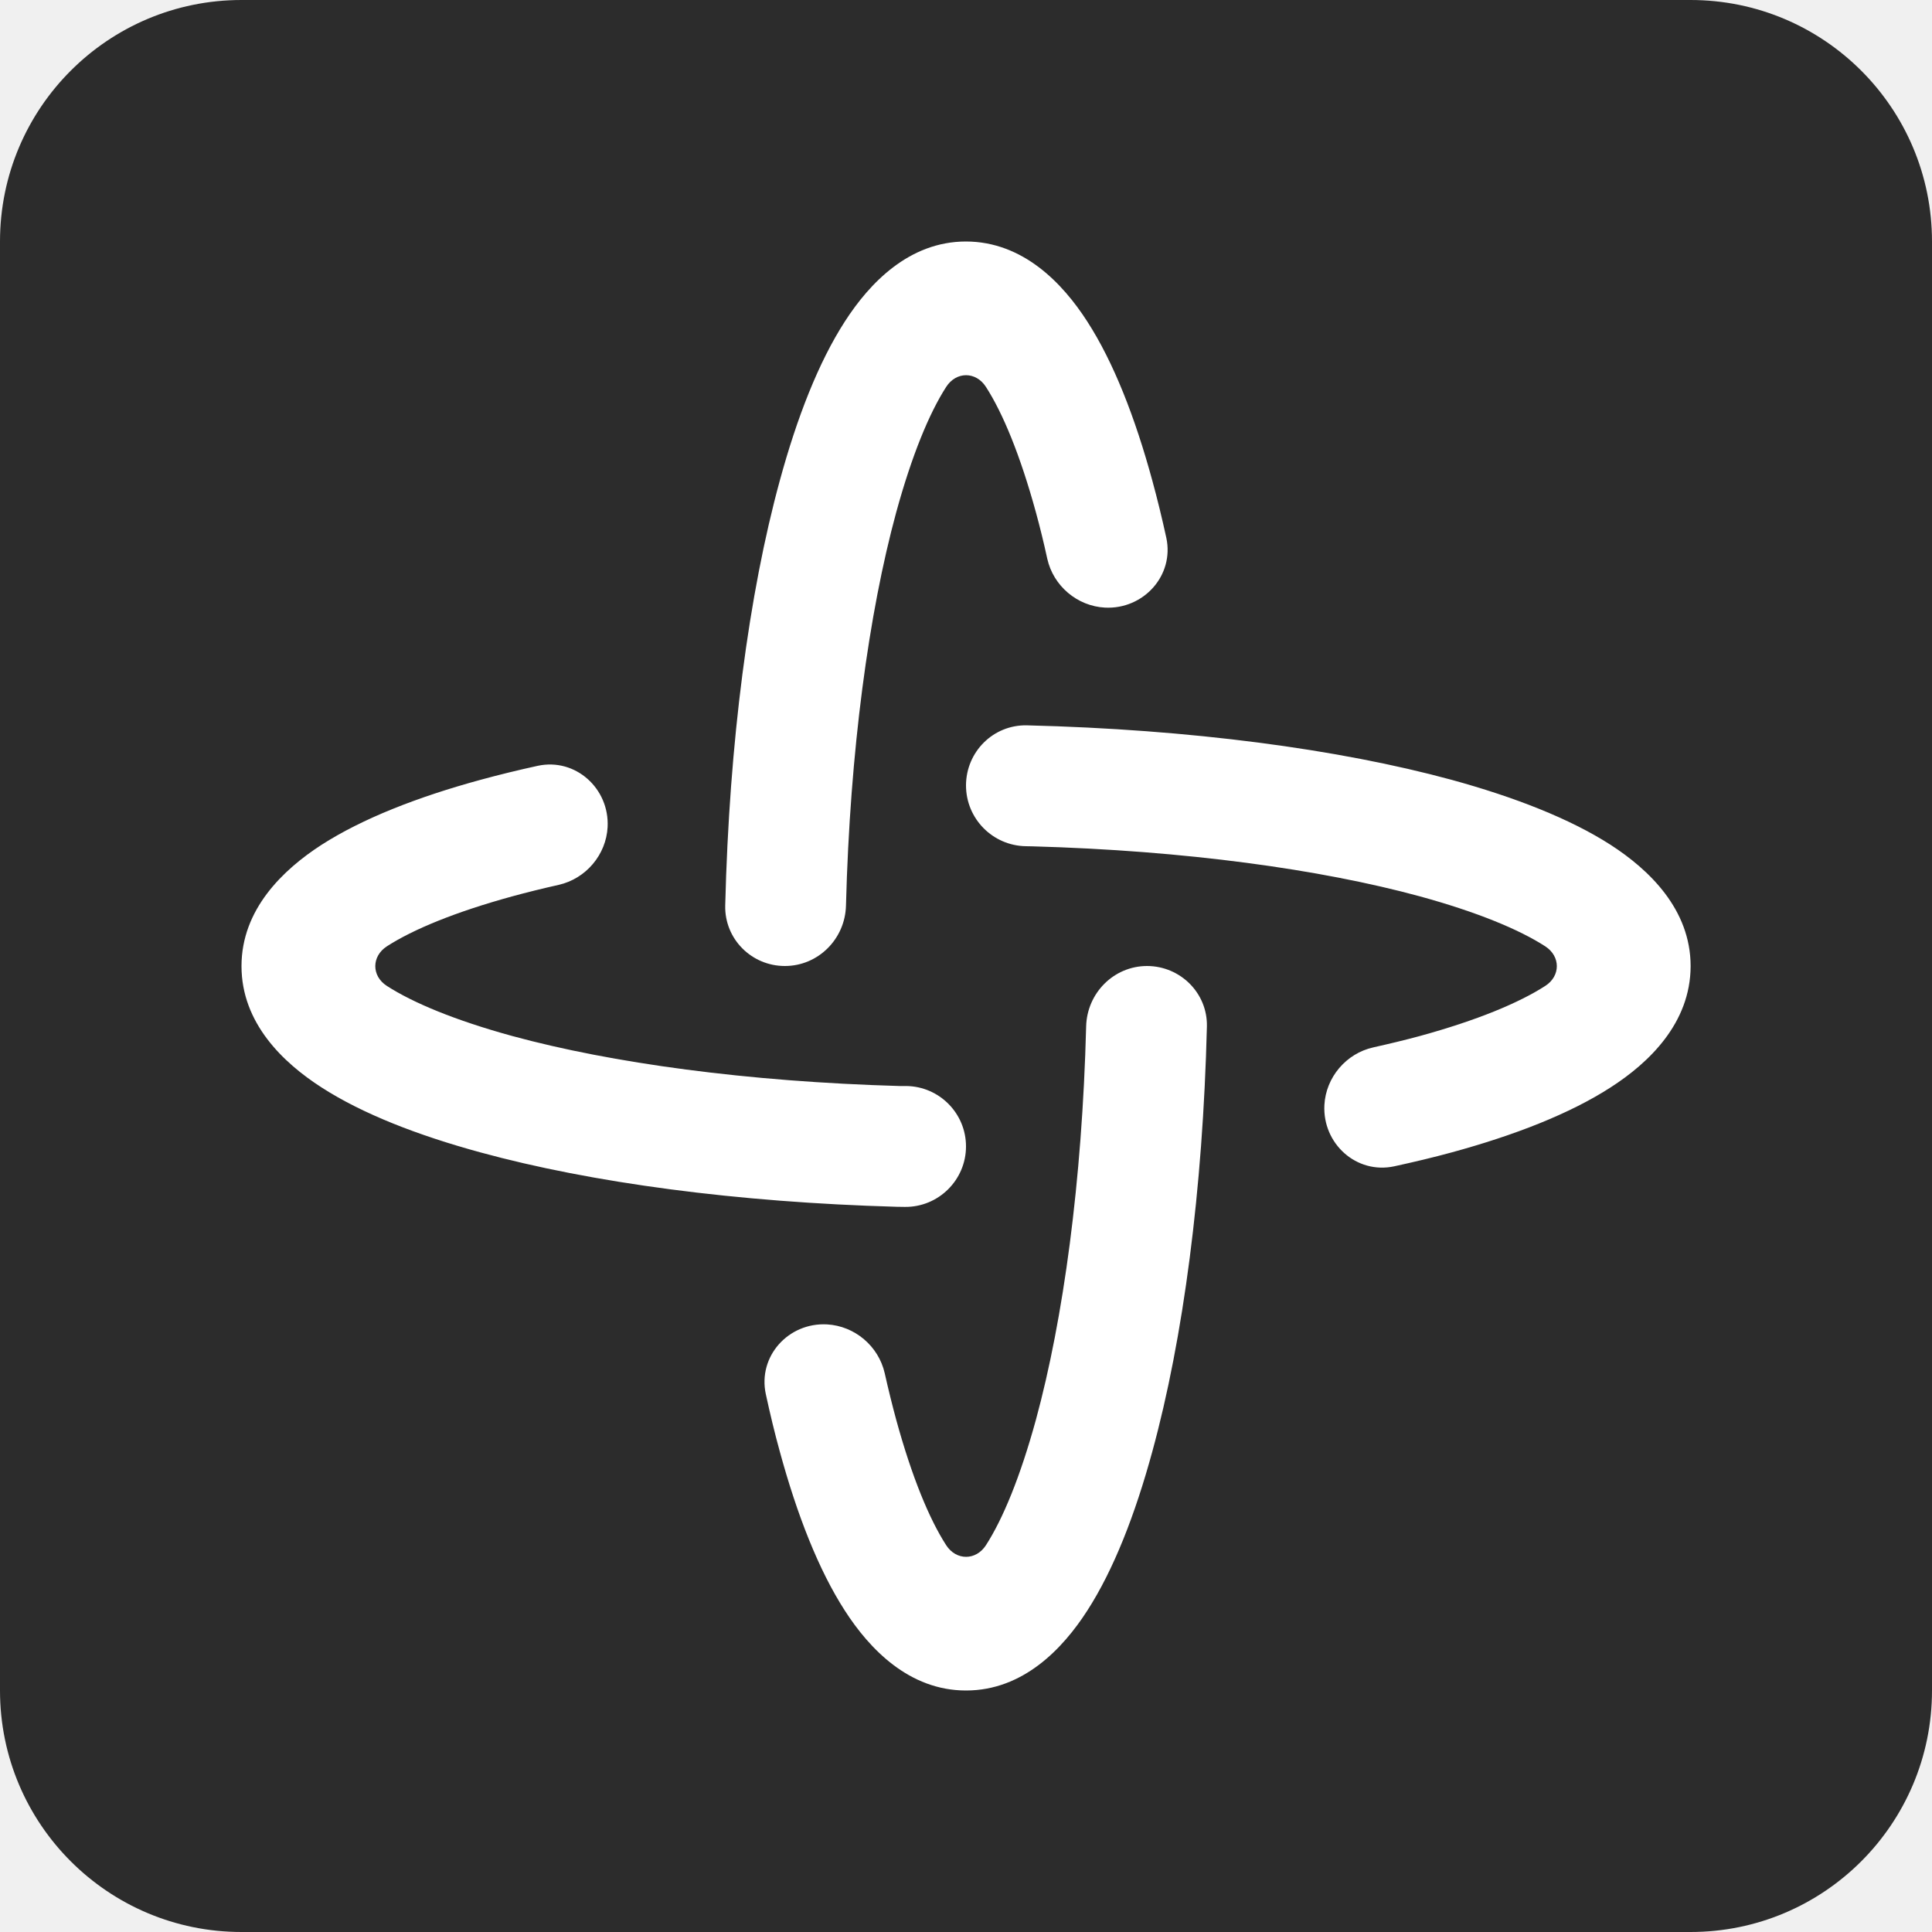
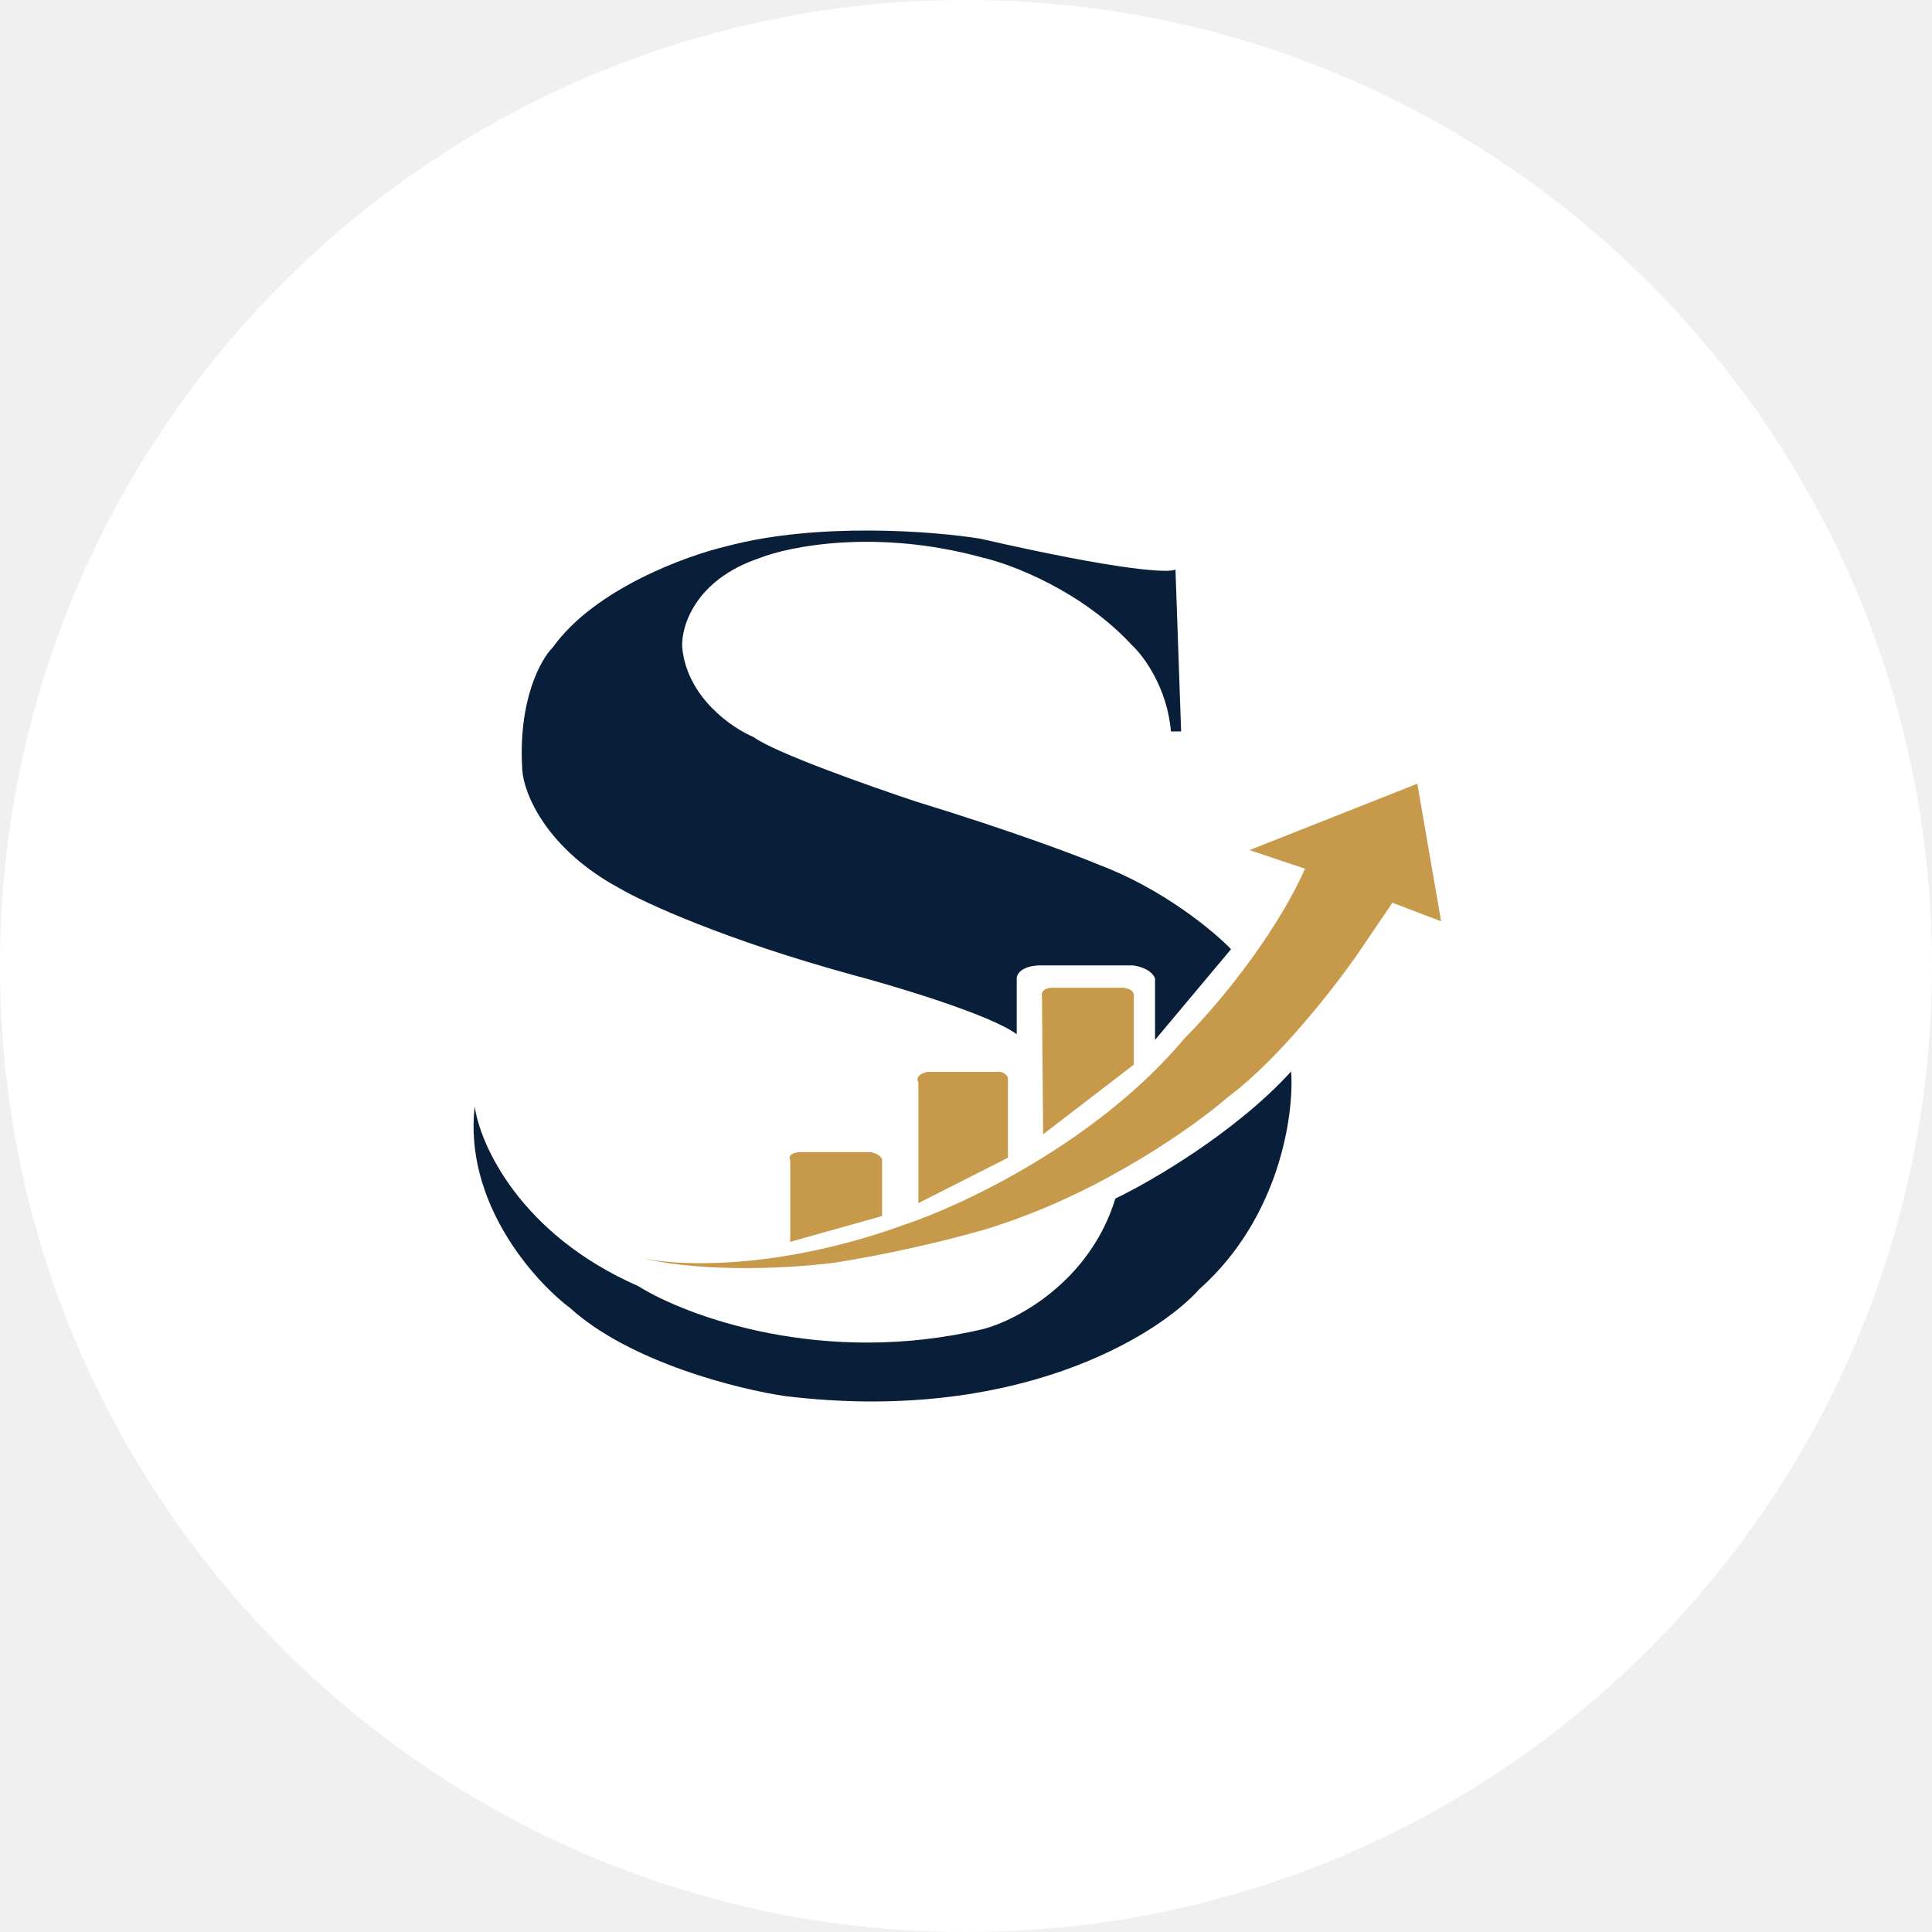
- <svg xmlns="http://www.w3.org/2000/svg" width="16" height="16" viewBox="0 0 16 16" fill="none">
-   <path d="M0 2C0 0.895 0.895 0 2 0H14C15.105 0 16 0.895 16 2V14C16 15.105 15.105 16 14 16H2C0.895 16 0 15.105 0 14V2Z" fill="#2C2C2C" />
-   <path d="M9.5 8C9.776 8.001 10.001 8.225 9.995 8.5C9.962 9.855 9.799 11.086 9.543 12.021C9.401 12.542 9.223 13 9.004 13.339C8.8 13.656 8.472 14 8 14C7.529 14 7.201 13.656 6.997 13.339C6.778 13 6.6 12.542 6.458 12.021C6.416 11.87 6.378 11.711 6.342 11.545C6.275 11.232 6.529 10.951 6.849 10.968C7.079 10.981 7.276 11.148 7.327 11.373C7.357 11.507 7.389 11.636 7.422 11.758C7.552 12.232 7.696 12.58 7.836 12.797C7.919 12.925 8.082 12.925 8.165 12.797C8.305 12.58 8.449 12.232 8.579 11.758C8.806 10.924 8.962 9.784 8.995 8.5C9.002 8.224 9.224 8 9.5 8ZM4.454 6.342C4.766 6.275 5.048 6.53 5.032 6.849C5.02 7.079 4.852 7.277 4.627 7.328C4.493 7.358 4.364 7.39 4.243 7.423C3.769 7.553 3.421 7.697 3.204 7.837C3.076 7.92 3.076 8.083 3.204 8.165C3.421 8.305 3.769 8.45 4.243 8.58C5.066 8.804 6.187 8.958 7.451 8.994H7.507C7.78 8.998 8 9.221 8 9.494C8 9.772 7.772 9.998 7.494 9.995L7.425 9.994C6.101 9.957 4.898 9.795 3.98 9.544C3.459 9.402 3.001 9.224 2.662 9.005C2.345 8.801 2 8.473 2 8.001C2 7.53 2.345 7.202 2.662 6.997C3.001 6.779 3.459 6.6 3.98 6.458C4.13 6.417 4.289 6.378 4.454 6.342ZM8.504 6.007C9.857 6.04 11.087 6.204 12.021 6.458C12.542 6.601 13 6.779 13.339 6.997C13.656 7.202 14.001 7.53 14.001 8.001C14 8.473 13.656 8.801 13.339 9.005C13 9.224 12.542 9.402 12.021 9.544C11.871 9.585 11.711 9.623 11.546 9.659C11.233 9.726 10.952 9.471 10.968 9.152C10.98 8.922 11.148 8.724 11.373 8.674C11.507 8.644 11.636 8.613 11.758 8.58C12.232 8.45 12.58 8.305 12.797 8.165C12.925 8.083 12.925 7.92 12.797 7.837C12.58 7.697 12.232 7.553 11.758 7.423C10.935 7.199 9.814 7.044 8.55 7.009L8.497 7.008C8.221 7.004 8 6.78 8 6.504C8.001 6.226 8.226 6.001 8.504 6.007ZM8 2C8.472 2.001 8.8 2.345 9.004 2.662C9.223 3.001 9.401 3.459 9.543 3.98C9.584 4.13 9.623 4.289 9.659 4.454C9.726 4.766 9.47 5.048 9.151 5.032C8.921 5.02 8.723 4.852 8.673 4.627C8.644 4.493 8.612 4.364 8.579 4.243C8.449 3.769 8.305 3.421 8.165 3.204C8.082 3.075 7.919 3.075 7.836 3.204C7.696 3.421 7.552 3.769 7.422 4.243C7.195 5.077 7.039 6.216 7.006 7.5C6.999 7.776 6.776 8 6.5 8C6.224 8 6 7.776 6.006 7.5C6.039 6.146 6.202 4.915 6.458 3.98C6.6 3.459 6.778 3.001 6.997 2.662C7.201 2.345 7.529 2 8 2Z" fill="white" />
+ <svg xmlns="http://www.w3.org/2000/svg" width="100" height="100" viewBox="0 0 100 100" fill="none">
+   <rect width="100" height="100" rx="50" fill="white" />
+   <g clip-path="url(#clip0_480_537)">
+     <path d="M33.052 65.083C34.864 65.528 40.121 65.811 46.773 63.404C49.746 62.425 56.821 59.121 61.328 53.723C62.698 52.368 65.859 48.719 67.55 44.965L64.674 44.001L73.36 40.565L74.593 47.688L72.069 46.725L70.308 49.323C69.154 50.999 66.188 54.838 63.559 56.782C61.876 58.249 57.149 61.627 51.703 63.404C51.703 63.445 48.005 64.577 43.368 65.331C41.395 65.61 36.572 65.951 33.052 65.083Z" fill="#C7994B" />
+     <path d="M45.657 60.051V62.943L41.079 64.225L40.903 64.284V60.051C40.762 59.75 41.157 59.646 41.373 59.632H45.07C45.54 59.733 45.657 59.954 45.657 60.051Z" fill="#C7994B" />
+     <path d="M52.172 59.925L47.536 62.272V56.028C47.348 55.693 47.77 55.525 48.005 55.483H51.468C51.984 55.416 52.153 55.679 52.172 55.819V59.925Z" fill="#C7994B" />
+     <path d="M58.687 55.106L53.992 58.71L53.933 51.628C53.839 51.192 54.285 51.111 54.52 51.125H58.1C58.617 51.158 58.707 51.418 58.687 51.544V55.106Z" fill="#C7994B" />
+     <path d="M50.747 27.884C58.212 29.593 60.587 29.658 60.842 29.476L61.135 37.858H60.607C60.419 35.611 59.199 33.96 58.611 33.415C55.982 30.566 52.312 29.183 50.805 28.848C45.406 27.372 40.886 28.261 39.302 28.89C35.968 30.014 35.252 32.431 35.311 33.499C35.545 36.081 37.874 37.676 39.008 38.151C40.088 38.955 45.093 40.721 47.46 41.503C52.39 43.012 55.814 44.311 56.91 44.772C60.196 46.013 62.818 48.194 63.718 49.13L59.785 53.824V50.639C59.598 50.169 58.925 49.996 58.611 49.968H53.799C52.86 50.002 52.625 50.429 52.625 50.639V53.531C51.263 52.525 46.423 51.072 44.173 50.471C37.553 48.661 33.354 46.728 32.083 45.987C28.232 43.909 27.113 41.042 27.035 39.869C26.8 36.248 27.994 34.114 28.62 33.499C30.78 30.482 35.545 28.75 37.658 28.261C42.354 27.02 48.34 27.493 50.747 27.884Z" fill="#091E39" />
+     <path d="M66.829 55.458C63.964 58.609 59.571 61.157 57.731 62.037C56.417 66.329 52.645 68.323 50.923 68.784C42.612 70.762 35.526 68.128 33.022 66.563C26.918 63.881 24.844 59.244 24.57 57.26C24.007 62.222 27.622 66.284 29.5 67.695C32.599 70.511 38.226 71.913 40.652 72.263C52.531 73.704 59.883 69.175 62.075 66.731C66.254 63.01 66.985 57.665 66.829 55.458Z" fill="#091E39" />
+   </g>
+   <defs>
+     <clipPath id="clip0_480_537">
+       <rect width="51" height="46" fill="white" transform="translate(24 27)" />
+     </clipPath>
+   </defs>
</svg>
